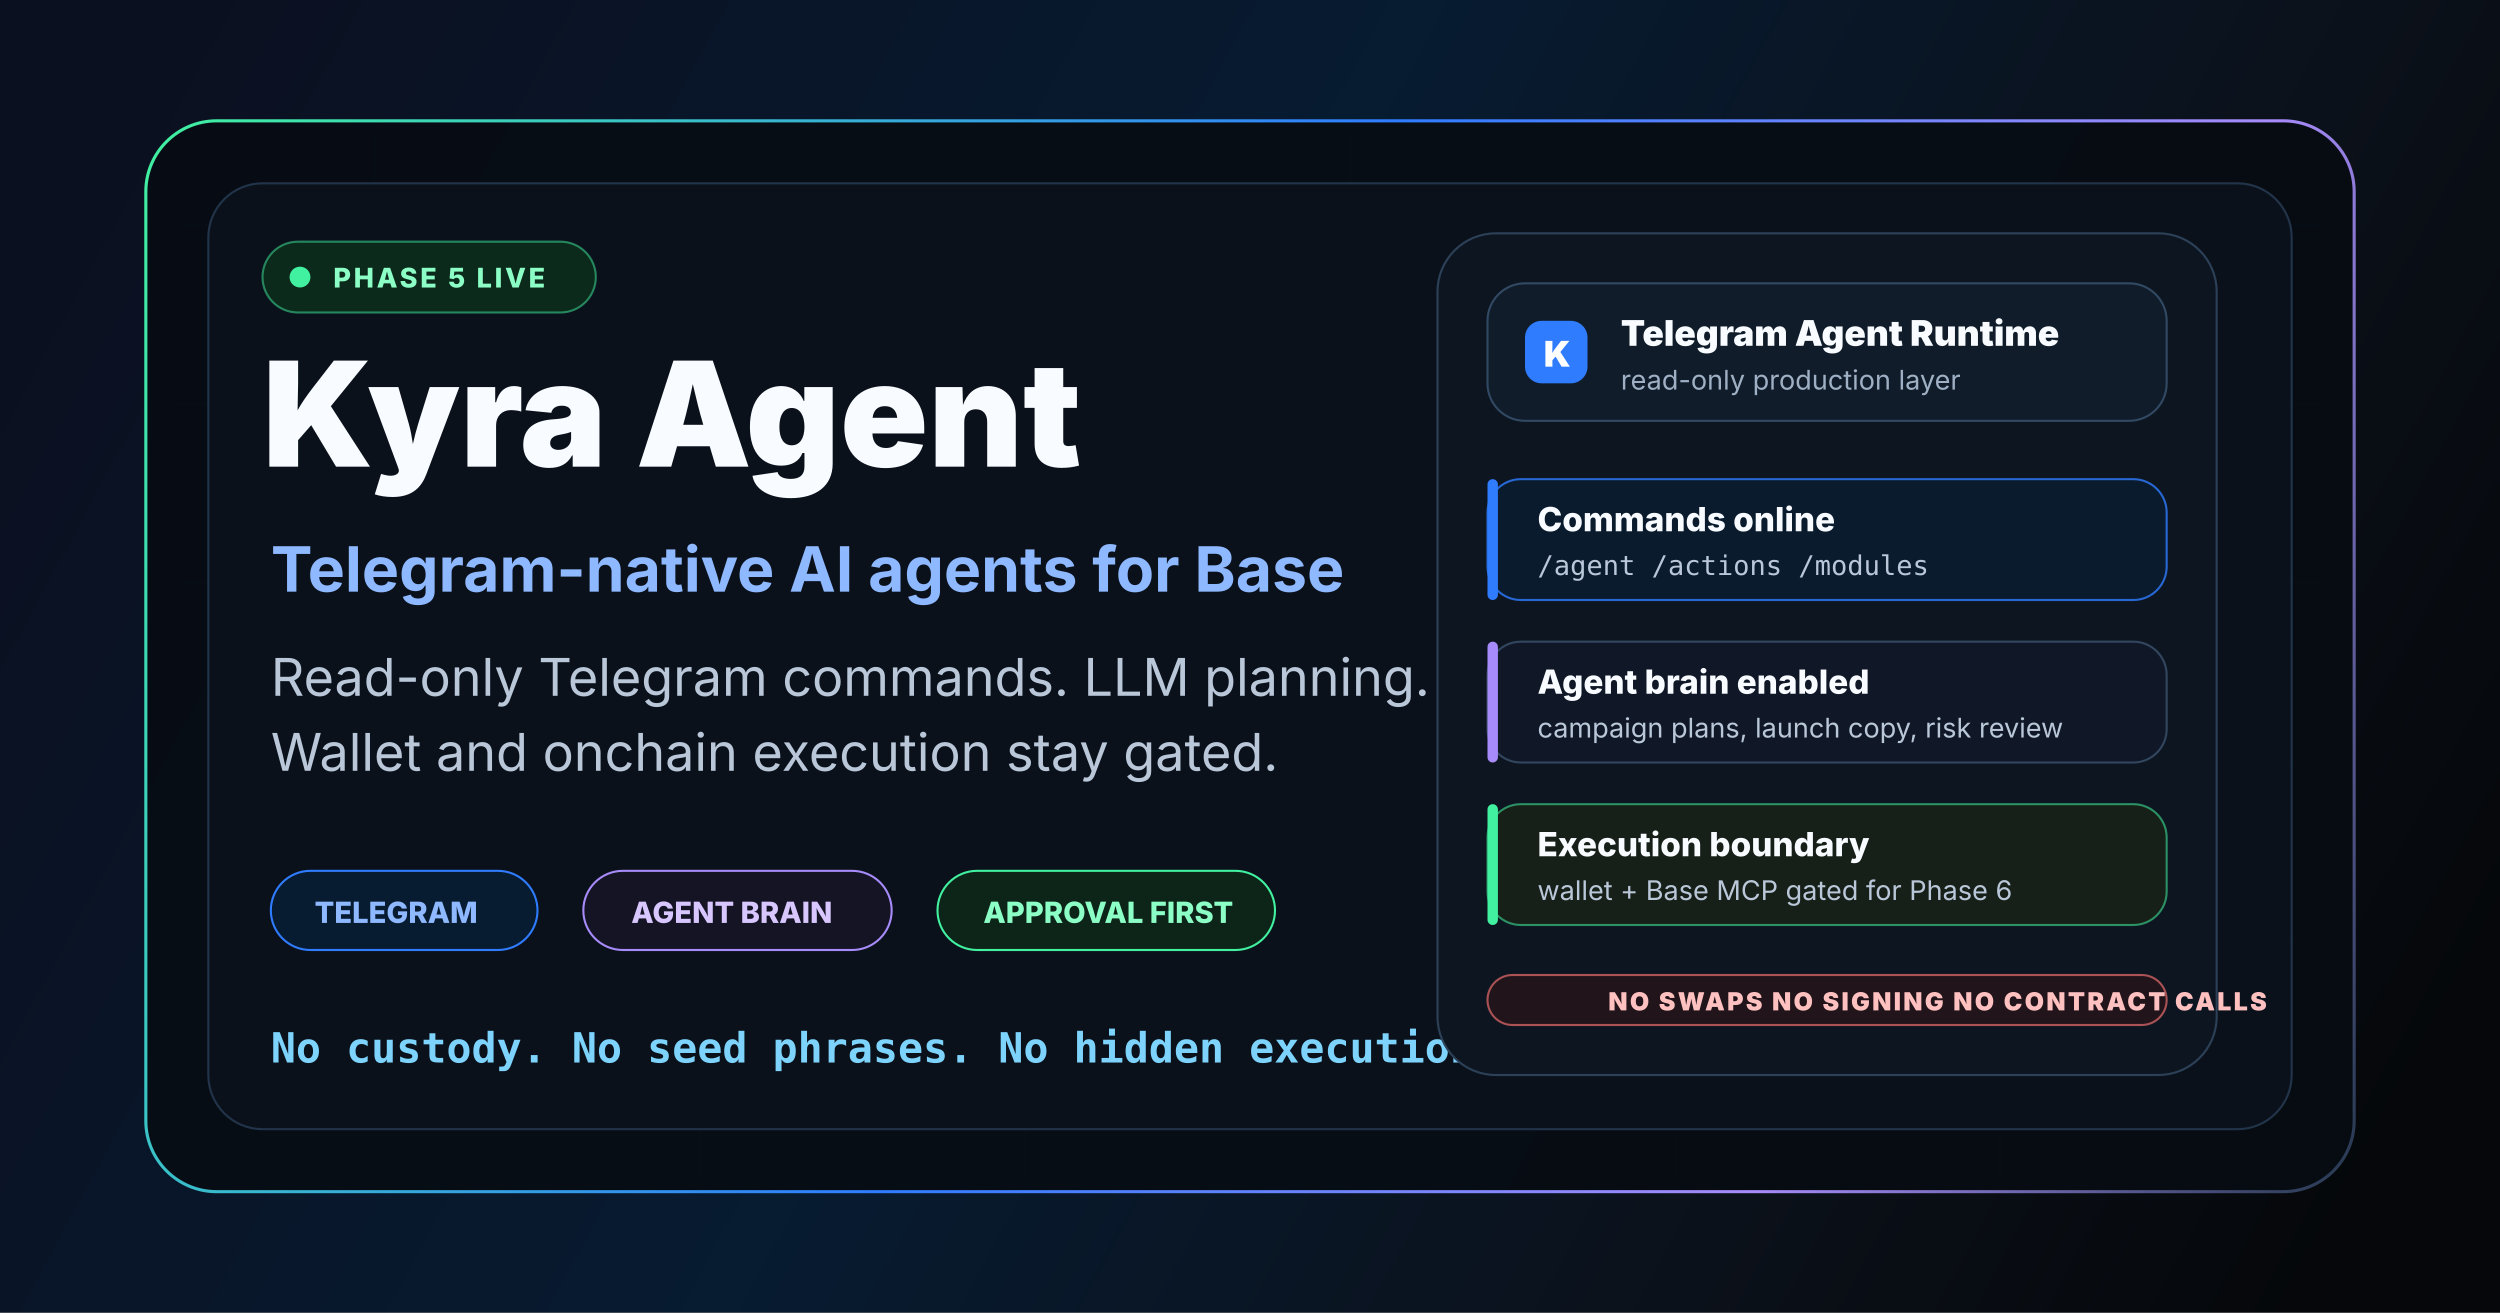
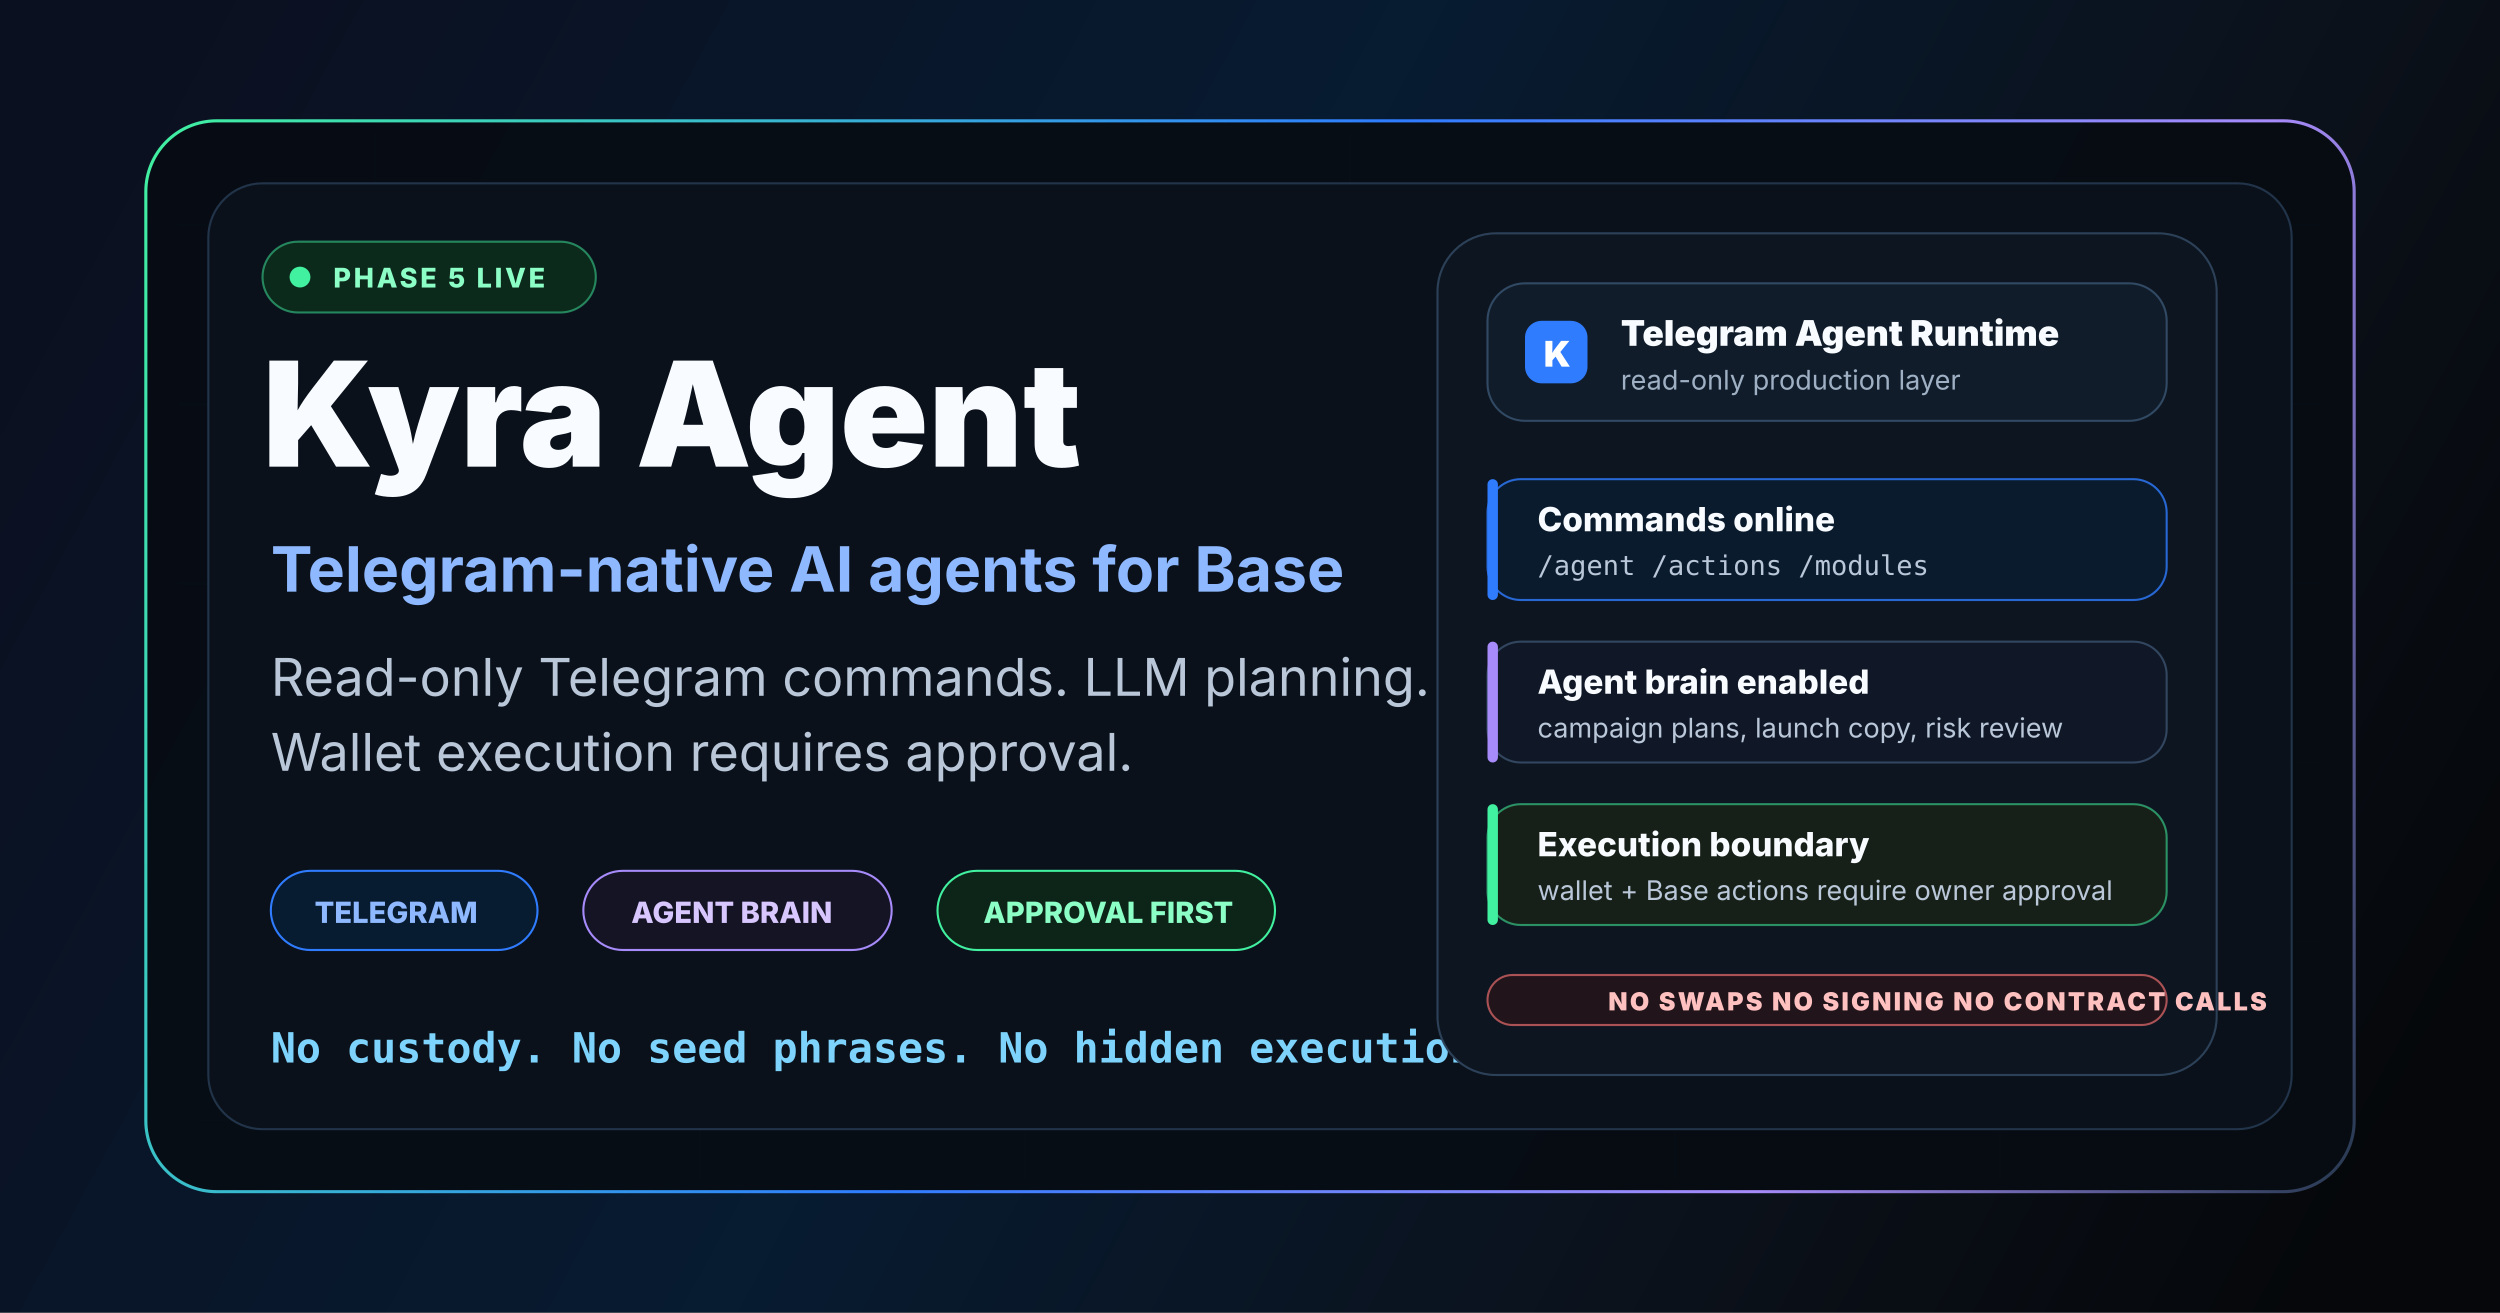
<svg xmlns="http://www.w3.org/2000/svg" width="1200" height="630" viewBox="0 0 1200 630" fill="none">
  <rect width="1200" height="630" fill="#05070A" />
  <rect width="1200" height="630" fill="url(#bg)" />
  <path d="M86 108H1114M86 194H1114M86 280H1114M86 366H1114M86 452H1114M86 538H1114" stroke="#6EA8FF" stroke-opacity="0.07" />
  <path d="M180 64V566M336 64V566M492 64V566M648 64V566M804 64V566M960 64V566" stroke="#6EA8FF" stroke-opacity="0.05" />
  <rect x="70" y="58" width="1060" height="514" rx="34" fill="#070C13" fill-opacity="0.92" stroke="url(#frame)" stroke-width="1.5" />
  <rect x="100" y="88" width="1000" height="454" rx="26" fill="#0B121C" fill-opacity="0.9" stroke="#22344A" />
  <g transform="translate(126 116)">
    <rect x="0" y="0" width="160" height="34" rx="17" fill="#0C2A1C" stroke="#41F1A0" stroke-opacity="0.5" />
    <circle cx="18" cy="17" r="5" fill="#41F1A0" />
    <text x="34" y="22" fill="#8CFFC6" font-family="Inter, Segoe UI, Arial, sans-serif" font-size="13" font-weight="800" letter-spacing="1.3">PHASE 5 LIVE</text>
  </g>
  <text x="126" y="224" fill="#F8FBFF" font-family="Inter, Segoe UI, Arial, sans-serif" font-size="70" font-weight="850">Kyra Agent</text>
  <text x="130" y="284" fill="#8EB8FF" font-family="Inter, Segoe UI, Arial, sans-serif" font-size="30" font-weight="750">Telegram-native AI agents for Base</text>
  <text x="130" y="334" fill="#B9C7D9" font-family="Inter, Segoe UI, Arial, sans-serif" font-size="25">Read-only Telegram commands. LLM planning.</text>
-   <text x="130" y="370" fill="#B9C7D9" font-family="Inter, Segoe UI, Arial, sans-serif" font-size="25">Wallet and onchain execution stay gated.</text>
+   <text x="130" y="370" fill="#B9C7D9" font-family="Inter, Segoe UI, Arial, sans-serif" font-size="25">Wallet execution requires approval.</text>
  <g transform="translate(130 418)">
    <rect x="0" y="0" width="128" height="38" rx="19" fill="#071B31" stroke="#2F7CFF" />
    <text x="21" y="25" fill="#8EB8FF" font-family="Inter, Segoe UI, Arial, sans-serif" font-size="14" font-weight="800">TELEGRAM</text>
    <rect x="150" y="0" width="148" height="38" rx="19" fill="#151425" stroke="#A78BFA" />
    <text x="173" y="25" fill="#D8C7FF" font-family="Inter, Segoe UI, Arial, sans-serif" font-size="14" font-weight="800">AGENT BRAIN</text>
    <rect x="320" y="0" width="162" height="38" rx="19" fill="#0D2418" stroke="#41F1A0" />
    <text x="342" y="25" fill="#8CFFC6" font-family="Inter, Segoe UI, Arial, sans-serif" font-size="14" font-weight="800">APPROVAL FIRST</text>
  </g>
  <text x="130" y="510" fill="#7DD3FC" font-family="Consolas, ui-monospace, monospace" font-size="20" font-weight="700">No custody. No seed phrases. No hidden execution.</text>
  <g transform="translate(690 112)">
    <rect x="0" y="0" width="374" height="404" rx="28" fill="#0D1520" stroke="#2C4158" />
    <rect x="24" y="24" width="326" height="66" rx="18" fill="#101C2A" stroke="#314963" />
    <rect x="42" y="42" width="30" height="30" rx="8" fill="#2F7CFF" />
    <text x="51" y="64" fill="#FFFFFF" font-family="Inter, Segoe UI, Arial, sans-serif" font-size="17" font-weight="900">K</text>
    <text x="88" y="54" fill="#F8FBFF" font-family="Inter, Segoe UI, Arial, sans-serif" font-size="17" font-weight="850">Telegram Agent Runtime</text>
    <text x="88" y="75" fill="#9FB0C4" font-family="Inter, Segoe UI, Arial, sans-serif" font-size="13">read-only production layer</text>
    <rect x="24" y="118" width="326" height="58" rx="16" fill="#0A1B2D" stroke="#2F7CFF" stroke-opacity="0.8" />
    <rect x="24" y="118" width="5" height="58" rx="2.5" fill="#2F7CFF" />
    <text x="48" y="143" fill="#F8FBFF" font-family="Inter, Segoe UI, Arial, sans-serif" font-size="16" font-weight="800">Commands online</text>
    <text x="48" y="164" fill="#B9C7D9" font-family="Consolas, ui-monospace, monospace" font-size="13">/agent  /actions  /modules</text>
    <rect x="24" y="196" width="326" height="58" rx="16" fill="#101827" stroke="#32465F" />
    <rect x="24" y="196" width="5" height="58" rx="2.5" fill="#A78BFA" />
    <text x="48" y="221" fill="#F8FBFF" font-family="Inter, Segoe UI, Arial, sans-serif" font-size="16" font-weight="800">Agent brain enabled</text>
    <text x="48" y="242" fill="#B9C7D9" font-family="Inter, Segoe UI, Arial, sans-serif" font-size="13">campaign plans, launch copy, risk review</text>
    <rect x="24" y="274" width="326" height="58" rx="16" fill="#172018" stroke="#41F1A0" stroke-opacity="0.55" />
    <rect x="24" y="274" width="5" height="58" rx="2.5" fill="#41F1A0" />
    <text x="48" y="299" fill="#F8FBFF" font-family="Inter, Segoe UI, Arial, sans-serif" font-size="16" font-weight="800">Execution boundary</text>
-     <text x="48" y="320" fill="#B9C7D9" font-family="Inter, Segoe UI, Arial, sans-serif" font-size="13">wallet + Base MCP gated for Phase 6</text>
+     <text x="48" y="320" fill="#B9C7D9" font-family="Inter, Segoe UI, Arial, sans-serif" font-size="13">wallet + Base actions require owner approval</text>
    <rect x="24" y="356" width="326" height="24" rx="12" fill="#21141A" stroke="#F97373" stroke-opacity="0.65" />
    <text x="82" y="373" fill="#FFC0C0" font-family="Inter, Segoe UI, Arial, sans-serif" font-size="12" font-weight="850" letter-spacing="1.1">NO SWAPS  NO SIGNING  NO CONTRACT CALLS</text>
  </g>
  <defs>
    <linearGradient id="bg" x1="68" y1="34" x2="1120" y2="604" gradientUnits="userSpaceOnUse">
      <stop stop-color="#0B1020" />
      <stop offset="0.44" stop-color="#071B31" />
      <stop offset="0.78" stop-color="#0B111A" />
      <stop offset="1" stop-color="#05070A" />
    </linearGradient>
    <linearGradient id="frame" x1="70" y1="58" x2="1130" y2="572" gradientUnits="userSpaceOnUse">
      <stop stop-color="#41F1A0" />
      <stop offset="0.46" stop-color="#2F7CFF" />
      <stop offset="0.78" stop-color="#A78BFA" />
      <stop offset="1" stop-color="#26384E" />
    </linearGradient>
  </defs>
</svg>
